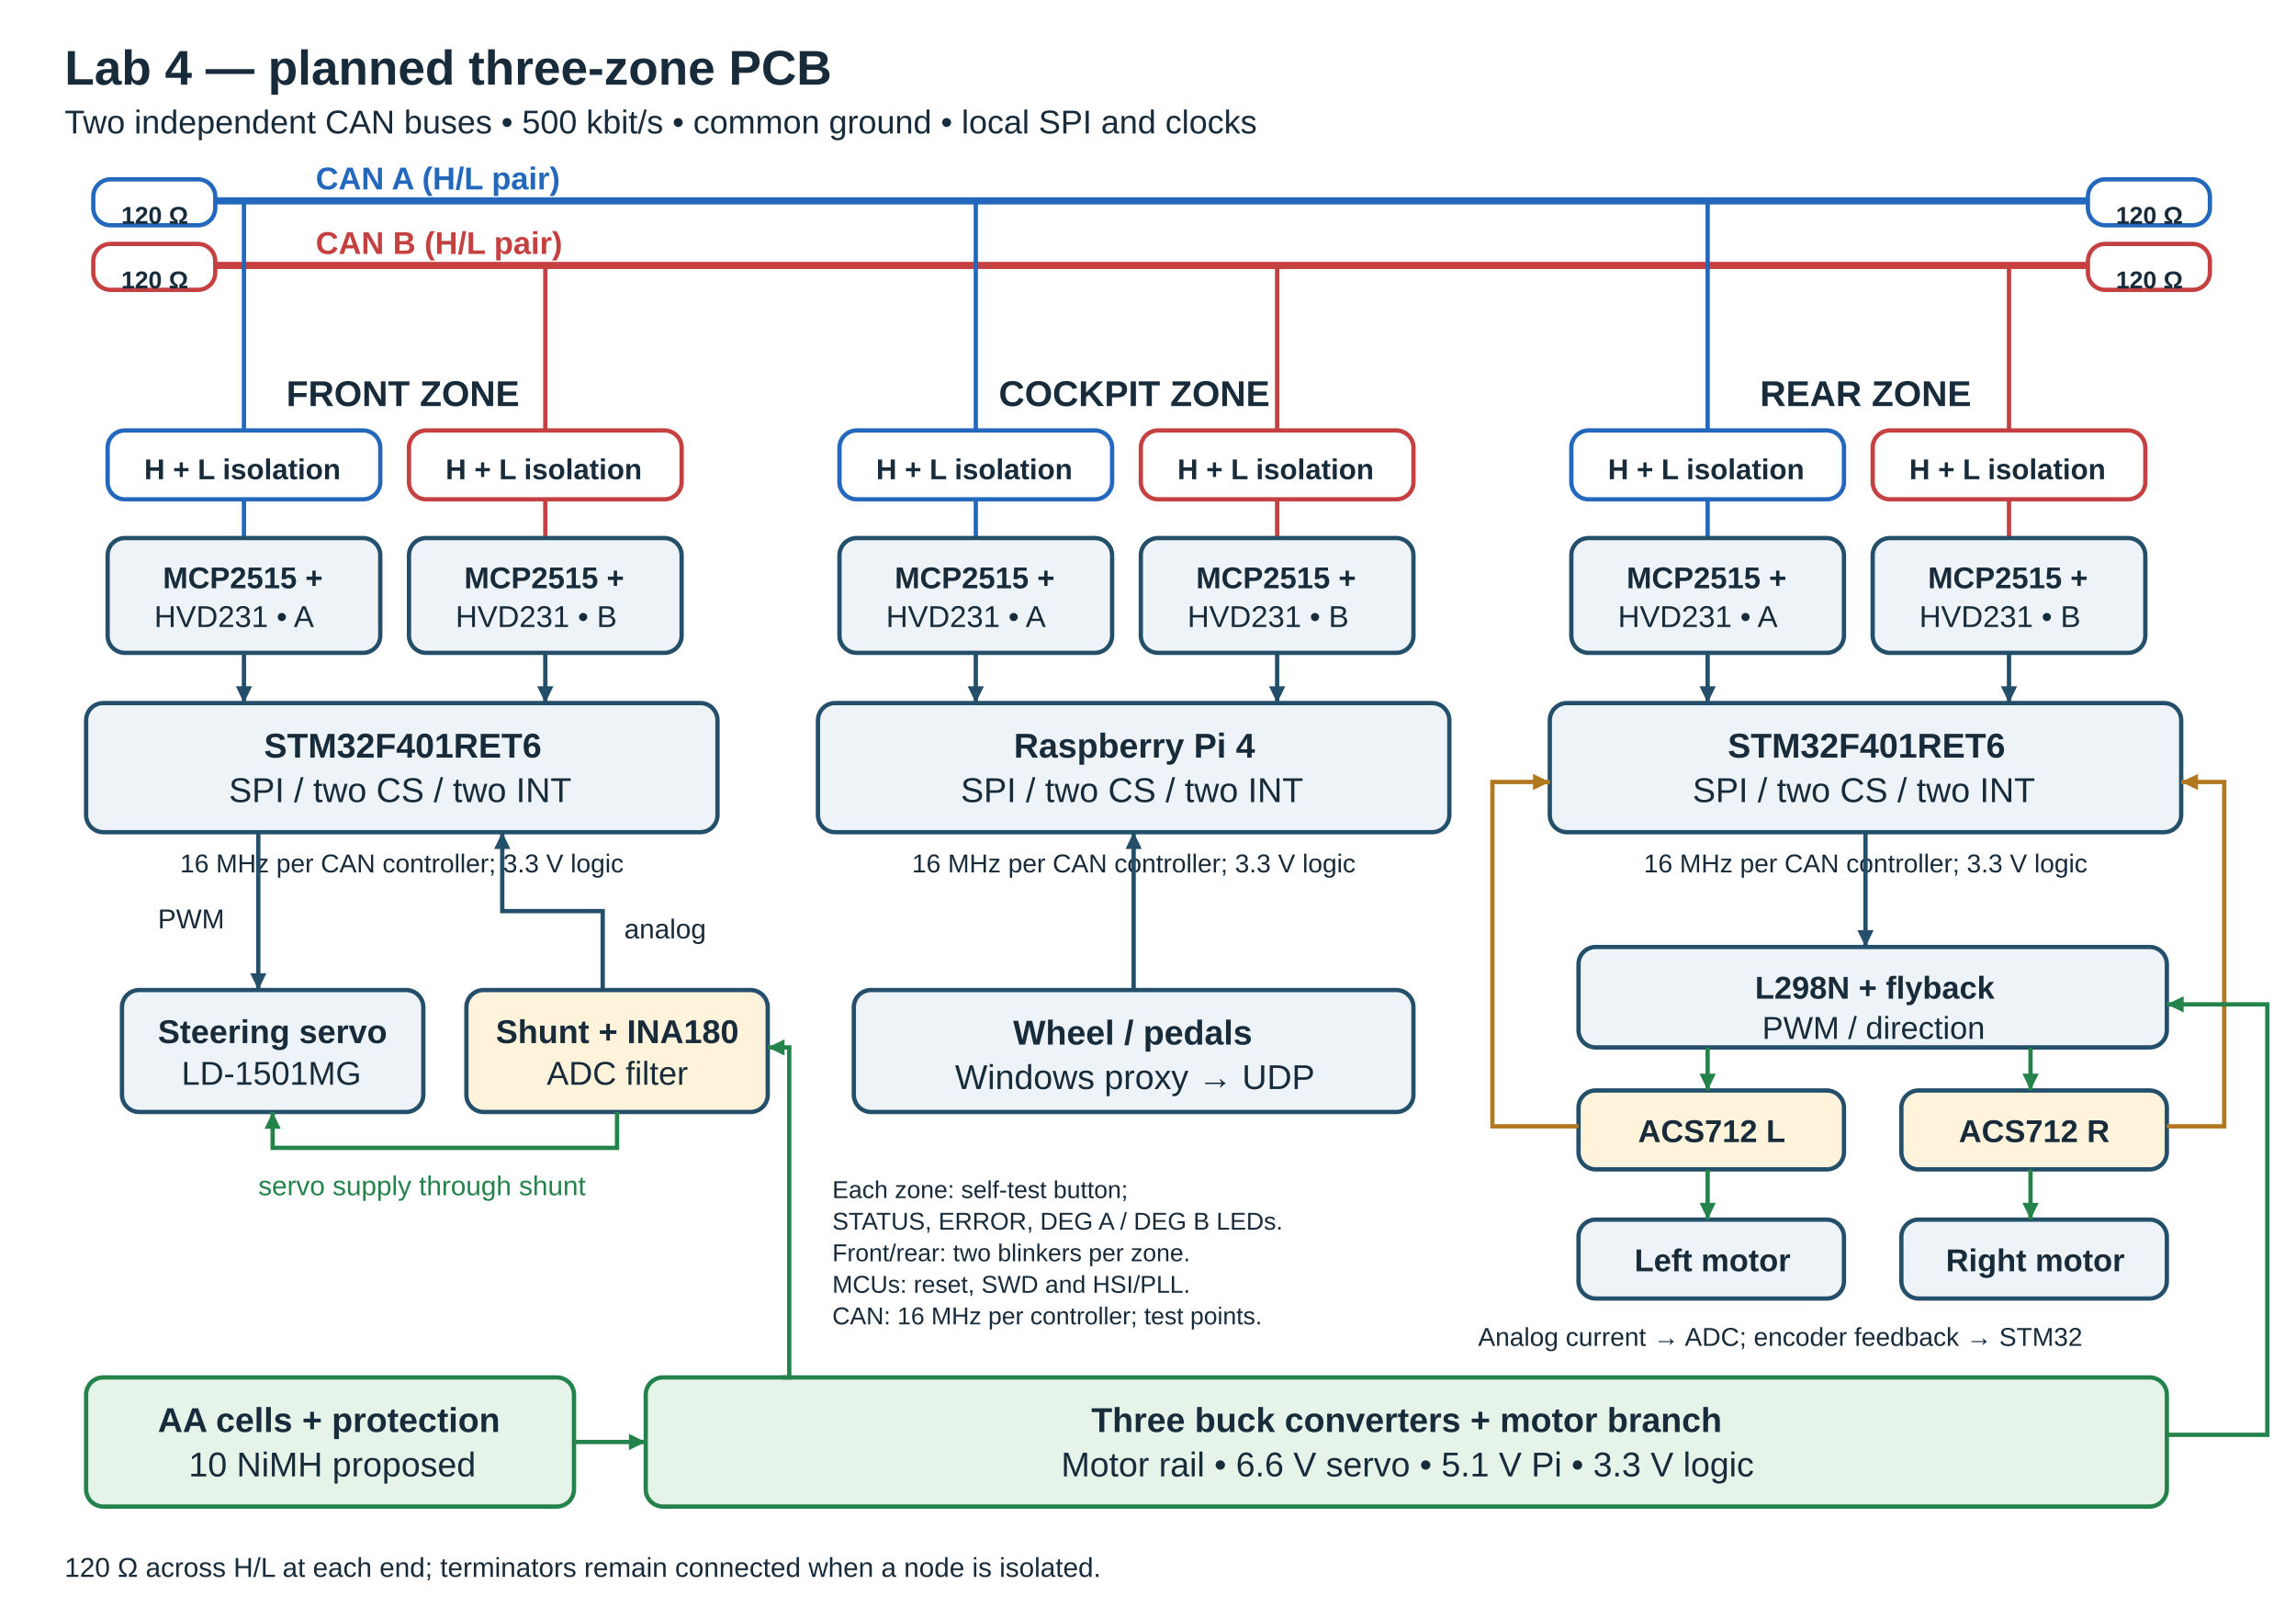
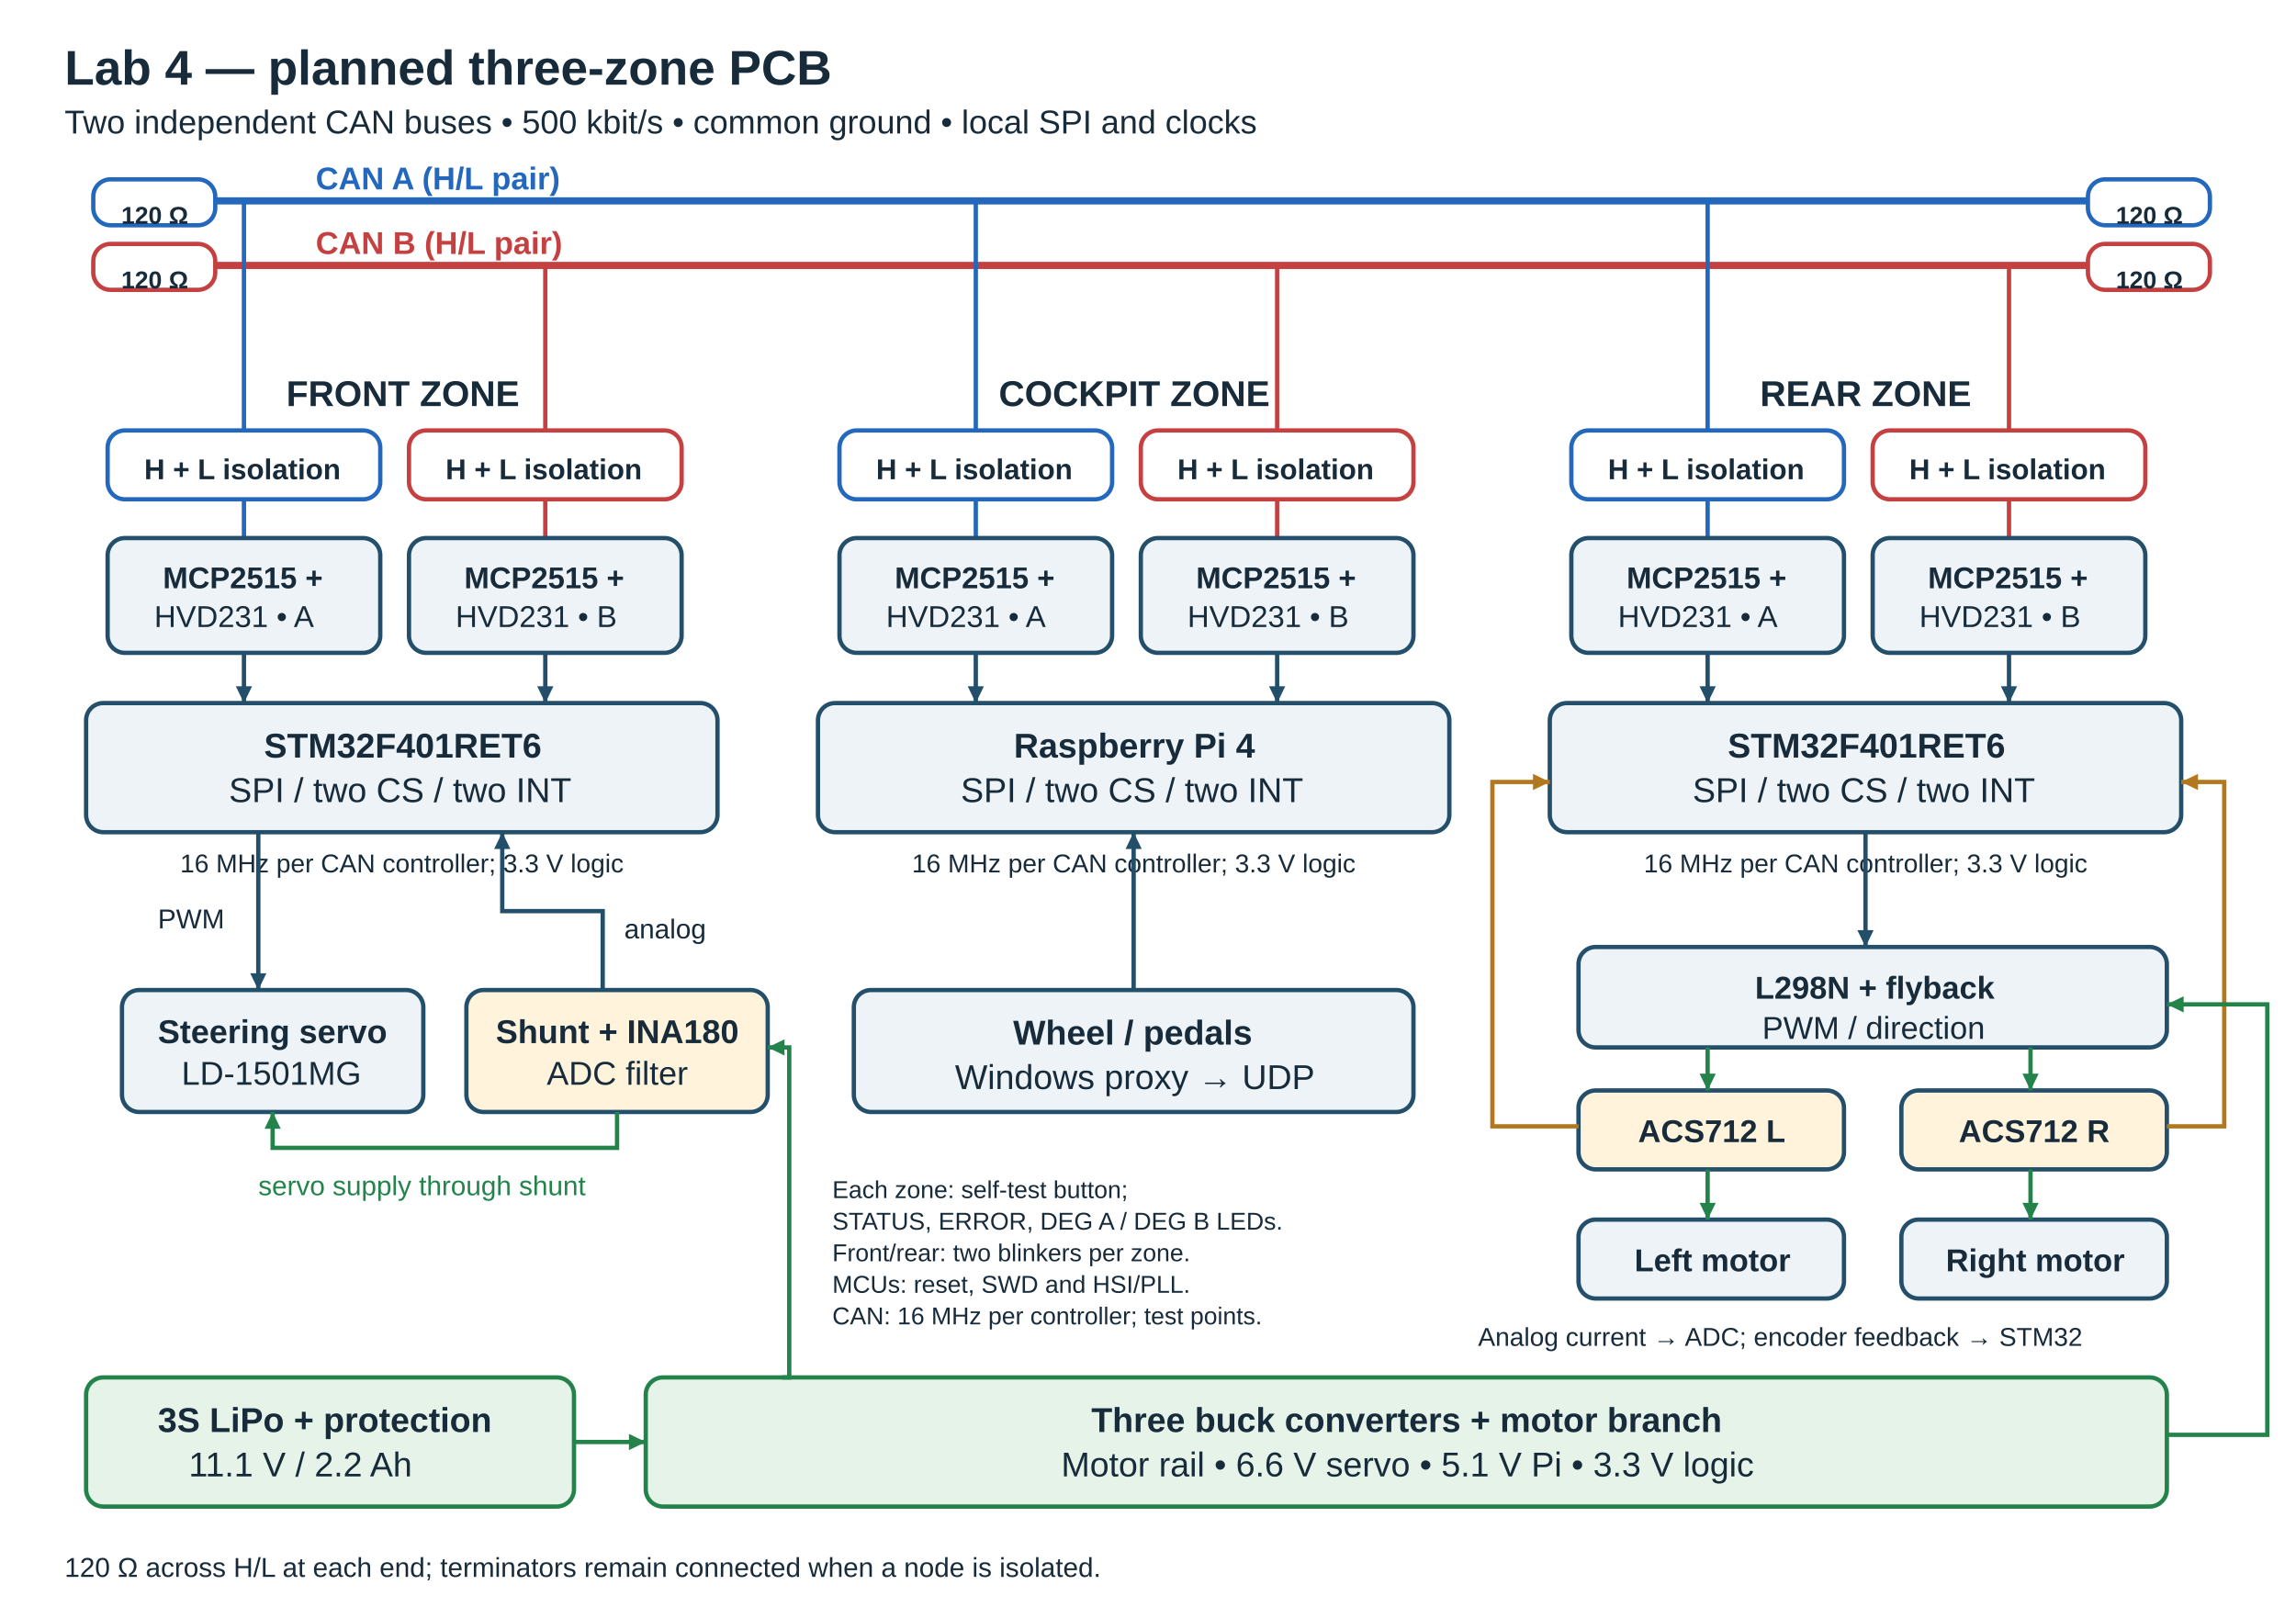
<svg xmlns="http://www.w3.org/2000/svg" width="1600" height="1120" viewBox="0 0 1600 1120">
  <rect width="100%" height="100%" fill="white" />
  <text x="45" y="59" font-family="Arial" font-size="34" fill="#172b3a" font-weight="bold">Lab 4 — planned three-zone PCB</text>
  <text x="45" y="93" font-family="Arial" font-size="23" fill="#172b3a" font-weight="normal">Two independent CAN buses • 500 kbit/s • common ground • local SPI and clocks</text>
  <polyline points="85,140 1515,140" fill="none" stroke="#2468bd" stroke-width="5" />
  <text x="220" y="132" font-family="Arial" font-size="22" fill="#2468bd" font-weight="bold">CAN A (H/L pair)</text>
  <rect x="65" y="125" width="85" height="32" rx="12" fill="#ffffff" stroke="#2468bd" stroke-width="3" />
  <text x="84.5" y="156" font-family="Arial" font-size="17" fill="#172b3a" font-weight="bold">120 Ω</text>
  <rect x="1455" y="125" width="85" height="32" rx="12" fill="#ffffff" stroke="#2468bd" stroke-width="3" />
  <text x="1474.5" y="156" font-family="Arial" font-size="17" fill="#172b3a" font-weight="bold">120 Ω</text>
  <polyline points="85,185 1515,185" fill="none" stroke="#c54141" stroke-width="5" />
  <text x="220" y="177" font-family="Arial" font-size="22" fill="#c54141" font-weight="bold">CAN B (H/L pair)</text>
  <rect x="65" y="170" width="85" height="32" rx="12" fill="#ffffff" stroke="#c54141" stroke-width="3" />
  <text x="84.5" y="201" font-family="Arial" font-size="17" fill="#172b3a" font-weight="bold">120 Ω</text>
  <rect x="1455" y="170" width="85" height="32" rx="12" fill="#ffffff" stroke="#c54141" stroke-width="3" />
  <text x="1474.5" y="201" font-family="Arial" font-size="17" fill="#172b3a" font-weight="bold">120 Ω</text>
  <text x="45" y="1099" font-family="Arial" font-size="19" fill="#172b3a" font-weight="normal">120 Ω across H/L at each end; terminators remain connected when a node is isolated.</text>
  <text x="199.5" y="283" font-family="Arial" font-size="25" fill="#172b3a" font-weight="bold">FRONT ZONE</text>
  <polyline points="170,140 170,300" fill="none" stroke="#2468bd" stroke-width="3" />
  <rect x="75" y="300" width="190" height="48" rx="12" fill="#ffffff" stroke="#2468bd" stroke-width="3" />
  <text x="100.5" y="334" font-family="Arial" font-size="20" fill="#172b3a" font-weight="bold">H + L isolation</text>
  <polyline points="170,348 170,375" fill="none" stroke="#2468bd" stroke-width="3" />
  <rect x="75" y="375" width="190" height="80" rx="12" fill="#edf3f7" stroke="#244f6b" stroke-width="3" />
  <text x="113.5" y="410" font-family="Arial" font-size="21" fill="#172b3a" font-weight="bold">MCP2515 +</text>
  <text x="107.508" y="437" font-family="Arial" font-size="21" fill="#172b3a" font-weight="normal">HVD231  •  A</text>
  <polyline points="170,455 170,490" fill="none" stroke="#244f6b" stroke-width="3" />
  <polygon points="170,490 164.345,478.294 175.655,478.294" fill="#244f6b" />
  <polyline points="380,185 380,300" fill="none" stroke="#c54141" stroke-width="3" />
  <rect x="285" y="300" width="190" height="48" rx="12" fill="#ffffff" stroke="#c54141" stroke-width="3" />
  <text x="310.5" y="334" font-family="Arial" font-size="20" fill="#172b3a" font-weight="bold">H + L isolation</text>
  <polyline points="380,348 380,375" fill="none" stroke="#c54141" stroke-width="3" />
  <rect x="285" y="375" width="190" height="80" rx="12" fill="#edf3f7" stroke="#244f6b" stroke-width="3" />
  <text x="323.5" y="410" font-family="Arial" font-size="21" fill="#172b3a" font-weight="bold">MCP2515 +</text>
  <text x="317.5" y="437" font-family="Arial" font-size="21" fill="#172b3a" font-weight="normal">HVD231  •  B</text>
  <polyline points="380,455 380,490" fill="none" stroke="#244f6b" stroke-width="3" />
  <polygon points="380,490 374.345,478.294 385.655,478.294" fill="#244f6b" />
  <rect x="60" y="490" width="440" height="90" rx="12" fill="#edf3f7" stroke="#244f6b" stroke-width="3" />
  <text x="184.0" y="528" font-family="Arial" font-size="24" fill="#172b3a" font-weight="bold">STM32F401RET6</text>
  <text x="159.5" y="559" font-family="Arial" font-size="24" fill="#172b3a" font-weight="normal">SPI / two CS / two INT</text>
  <text x="125.5" y="608" font-family="Arial" font-size="18" fill="#172b3a" font-weight="normal">16 MHz per CAN controller; 3.3 V logic</text>
  <text x="696.0" y="283" font-family="Arial" font-size="25" fill="#172b3a" font-weight="bold">COCKPIT ZONE</text>
  <polyline points="680,140 680,300" fill="none" stroke="#2468bd" stroke-width="3" />
  <rect x="585" y="300" width="190" height="48" rx="12" fill="#ffffff" stroke="#2468bd" stroke-width="3" />
  <text x="610.5" y="334" font-family="Arial" font-size="20" fill="#172b3a" font-weight="bold">H + L isolation</text>
  <polyline points="680,348 680,375" fill="none" stroke="#2468bd" stroke-width="3" />
  <rect x="585" y="375" width="190" height="80" rx="12" fill="#edf3f7" stroke="#244f6b" stroke-width="3" />
  <text x="623.5" y="410" font-family="Arial" font-size="21" fill="#172b3a" font-weight="bold">MCP2515 +</text>
  <text x="617.508" y="437" font-family="Arial" font-size="21" fill="#172b3a" font-weight="normal">HVD231  •  A</text>
  <polyline points="680,455 680,490" fill="none" stroke="#244f6b" stroke-width="3" />
  <polygon points="680,490 674.345,478.294 685.655,478.294" fill="#244f6b" />
  <polyline points="890,185 890,300" fill="none" stroke="#c54141" stroke-width="3" />
  <rect x="795" y="300" width="190" height="48" rx="12" fill="#ffffff" stroke="#c54141" stroke-width="3" />
  <text x="820.5" y="334" font-family="Arial" font-size="20" fill="#172b3a" font-weight="bold">H + L isolation</text>
  <polyline points="890,348 890,375" fill="none" stroke="#c54141" stroke-width="3" />
  <rect x="795" y="375" width="190" height="80" rx="12" fill="#edf3f7" stroke="#244f6b" stroke-width="3" />
  <text x="833.5" y="410" font-family="Arial" font-size="21" fill="#172b3a" font-weight="bold">MCP2515 +</text>
  <text x="827.5" y="437" font-family="Arial" font-size="21" fill="#172b3a" font-weight="normal">HVD231  •  B</text>
  <polyline points="890,455 890,490" fill="none" stroke="#244f6b" stroke-width="3" />
  <polygon points="890,490 884.345,478.294 895.655,478.294" fill="#244f6b" />
  <rect x="570" y="490" width="440" height="90" rx="12" fill="#edf3f7" stroke="#244f6b" stroke-width="3" />
  <text x="706.5" y="528" font-family="Arial" font-size="24" fill="#172b3a" font-weight="bold">Raspberry Pi 4</text>
  <text x="669.5" y="559" font-family="Arial" font-size="24" fill="#172b3a" font-weight="normal">SPI / two CS / two INT</text>
  <text x="635.5" y="608" font-family="Arial" font-size="18" fill="#172b3a" font-weight="normal">16 MHz per CAN controller; 3.3 V logic</text>
  <text x="1226.5" y="283" font-family="Arial" font-size="25" fill="#172b3a" font-weight="bold">REAR ZONE</text>
  <polyline points="1190,140 1190,300" fill="none" stroke="#2468bd" stroke-width="3" />
  <rect x="1095" y="300" width="190" height="48" rx="12" fill="#ffffff" stroke="#2468bd" stroke-width="3" />
  <text x="1120.5" y="334" font-family="Arial" font-size="20" fill="#172b3a" font-weight="bold">H + L isolation</text>
  <polyline points="1190,348 1190,375" fill="none" stroke="#2468bd" stroke-width="3" />
  <rect x="1095" y="375" width="190" height="80" rx="12" fill="#edf3f7" stroke="#244f6b" stroke-width="3" />
  <text x="1133.5" y="410" font-family="Arial" font-size="21" fill="#172b3a" font-weight="bold">MCP2515 +</text>
  <text x="1127.508" y="437" font-family="Arial" font-size="21" fill="#172b3a" font-weight="normal">HVD231  •  A</text>
  <polyline points="1190,455 1190,490" fill="none" stroke="#244f6b" stroke-width="3" />
  <polygon points="1190,490 1184.345,478.294 1195.655,478.294" fill="#244f6b" />
  <polyline points="1400,185 1400,300" fill="none" stroke="#c54141" stroke-width="3" />
  <rect x="1305" y="300" width="190" height="48" rx="12" fill="#ffffff" stroke="#c54141" stroke-width="3" />
  <text x="1330.5" y="334" font-family="Arial" font-size="20" fill="#172b3a" font-weight="bold">H + L isolation</text>
  <polyline points="1400,348 1400,375" fill="none" stroke="#c54141" stroke-width="3" />
  <rect x="1305" y="375" width="190" height="80" rx="12" fill="#edf3f7" stroke="#244f6b" stroke-width="3" />
  <text x="1343.5" y="410" font-family="Arial" font-size="21" fill="#172b3a" font-weight="bold">MCP2515 +</text>
  <text x="1337.5" y="437" font-family="Arial" font-size="21" fill="#172b3a" font-weight="normal">HVD231  •  B</text>
  <polyline points="1400,455 1400,490" fill="none" stroke="#244f6b" stroke-width="3" />
  <polygon points="1400,490 1394.345,478.294 1405.655,478.294" fill="#244f6b" />
  <rect x="1080" y="490" width="440" height="90" rx="12" fill="#edf3f7" stroke="#244f6b" stroke-width="3" />
  <text x="1204.0" y="528" font-family="Arial" font-size="24" fill="#172b3a" font-weight="bold">STM32F401RET6</text>
  <text x="1179.5" y="559" font-family="Arial" font-size="24" fill="#172b3a" font-weight="normal">SPI / two CS / two INT</text>
  <text x="1145.5" y="608" font-family="Arial" font-size="18" fill="#172b3a" font-weight="normal">16 MHz per CAN controller; 3.3 V logic</text>
  <rect x="85" y="690" width="210" height="85" rx="12" fill="#edf3f7" stroke="#244f6b" stroke-width="3" />
  <text x="110.0" y="727" font-family="Arial" font-size="23" fill="#172b3a" font-weight="bold">Steering servo</text>
  <text x="126.5" y="756" font-family="Arial" font-size="23" fill="#172b3a" font-weight="normal">LD-1501MG</text>
  <rect x="325" y="690" width="210" height="85" rx="12" fill="#fff3db" stroke="#244f6b" stroke-width="3" />
  <text x="345.5" y="727" font-family="Arial" font-size="23" fill="#172b3a" font-weight="bold">Shunt + INA180</text>
  <text x="381.0" y="756" font-family="Arial" font-size="23" fill="#172b3a" font-weight="normal">ADC filter</text>
  <polyline points="420,690 420,635 350,635 350,580" fill="none" stroke="#244f6b" stroke-width="3" />
  <polygon points="350,580 355.655,591.706 344.345,591.706" fill="#244f6b" />
  <text x="435" y="654" font-family="Arial" font-size="19" fill="#172b3a" font-weight="normal">analog</text>
  <polyline points="180,580 180,690" fill="none" stroke="#244f6b" stroke-width="3" />
  <polygon points="180,690 174.345,678.294 185.655,678.294" fill="#244f6b" />
  <text x="110" y="647" font-family="Arial" font-size="19" fill="#172b3a" font-weight="normal">PWM</text>
  <polyline points="430,775 430,800 190,800 190,775" fill="none" stroke="#24834b" stroke-width="3" />
  <polygon points="190,775 195.655,786.706 184.345,786.706" fill="#24834b" />
  <text x="180" y="833" font-family="Arial" font-size="19" fill="#24834b" font-weight="normal">servo supply through shunt</text>
  <rect x="595" y="690" width="390" height="85" rx="12" fill="#edf3f7" stroke="#244f6b" stroke-width="3" />
  <text x="706.0" y="728" font-family="Arial" font-size="24" fill="#172b3a" font-weight="bold">Wheel / pedals</text>
  <text x="665.5" y="759" font-family="Arial" font-size="24" fill="#172b3a" font-weight="normal">Windows proxy → UDP</text>
  <polyline points="790,690 790,580" fill="none" stroke="#244f6b" stroke-width="3" />
  <polygon points="790,580 795.655,591.706 784.345,591.706" fill="#244f6b" />
  <rect x="1100" y="660" width="410" height="70" rx="12" fill="#edf3f7" stroke="#244f6b" stroke-width="3" />
  <text x="1223.0" y="696" font-family="Arial" font-size="22" fill="#172b3a" font-weight="bold">L298N + flyback</text>
  <text x="1228.0" y="724" font-family="Arial" font-size="22" fill="#172b3a" font-weight="normal">PWM / direction</text>
  <polyline points="1300,580 1300,660" fill="none" stroke="#244f6b" stroke-width="3" />
  <polygon points="1300,660 1294.345,648.294 1305.655,648.294" fill="#244f6b" />
  <rect x="1100" y="760" width="185" height="55" rx="12" fill="#fff3db" stroke="#244f6b" stroke-width="3" />
  <text x="1141.5" y="796" font-family="Arial" font-size="22" fill="#172b3a" font-weight="bold">ACS712 L</text>
  <rect x="1325" y="760" width="185" height="55" rx="12" fill="#fff3db" stroke="#244f6b" stroke-width="3" />
  <text x="1365.0" y="796" font-family="Arial" font-size="22" fill="#172b3a" font-weight="bold">ACS712 R</text>
  <polyline points="1190,730 1190,760" fill="none" stroke="#24834b" stroke-width="3" />
  <polygon points="1190,760 1184.345,748.294 1195.655,748.294" fill="#24834b" />
  <polyline points="1415,730 1415,760" fill="none" stroke="#24834b" stroke-width="3" />
  <polygon points="1415,760 1409.345,748.294 1420.655,748.294" fill="#24834b" />
  <rect x="1100" y="850" width="185" height="55" rx="12" fill="#edf3f7" stroke="#244f6b" stroke-width="3" />
  <text x="1139.0" y="886" font-family="Arial" font-size="22" fill="#172b3a" font-weight="bold">Left motor</text>
  <rect x="1325" y="850" width="185" height="55" rx="12" fill="#edf3f7" stroke="#244f6b" stroke-width="3" />
  <text x="1356.0" y="886" font-family="Arial" font-size="22" fill="#172b3a" font-weight="bold">Right motor</text>
  <polyline points="1190,815 1190,850" fill="none" stroke="#24834b" stroke-width="3" />
  <polygon points="1190,850 1184.345,838.294 1195.655,838.294" fill="#24834b" />
  <polyline points="1415,815 1415,850" fill="none" stroke="#24834b" stroke-width="3" />
  <polygon points="1415,850 1409.345,838.294 1420.655,838.294" fill="#24834b" />
  <polyline points="1100,785 1040,785 1040,545 1080,545" fill="none" stroke="#b1781f" stroke-width="3" />
  <polygon points="1080,545 1068.294,550.655 1068.294,539.345" fill="#b1781f" />
  <polyline points="1510,785 1550,785 1550,545 1520,545" fill="none" stroke="#b1781f" stroke-width="3" />
  <polygon points="1520,545 1531.706,539.345 1531.706,550.655" fill="#b1781f" />
  <text x="1030" y="938" font-family="Arial" font-size="18" fill="#172b3a" font-weight="normal">Analog current → ADC; encoder feedback → STM32</text>
  <rect x="60" y="960" width="340" height="90" rx="12" fill="#e6f3e9" stroke="#24834b" stroke-width="3" />
-   <text x="110.008" y="998" font-family="Arial" font-size="24" fill="#172b3a" font-weight="bold">AA cells + protection</text>
-   <text x="131.5" y="1029" font-family="Arial" font-size="24" fill="#172b3a" font-weight="normal">10 NiMH proposed</text>
+   <text x="110.008" y="998" font-family="Arial" font-size="24" fill="#172b3a" font-weight="bold">3S LiPo + protection</text>
+   <text x="131.5" y="1029" font-family="Arial" font-size="24" fill="#172b3a" font-weight="normal">11.1 V / 2.2 Ah</text>
  <rect x="450" y="960" width="1060" height="90" rx="12" fill="#e6f3e9" stroke="#24834b" stroke-width="3" />
  <text x="760.5" y="998" font-family="Arial" font-size="24" fill="#172b3a" font-weight="bold">Three buck converters + motor branch</text>
  <text x="739.5" y="1029" font-family="Arial" font-size="24" fill="#172b3a" font-weight="normal">Motor rail • 6.6 V servo • 5.1 V Pi • 3.3 V logic</text>
  <polyline points="400,1005 450,1005" fill="none" stroke="#24834b" stroke-width="3" />
  <polygon points="450,1005 438.294,1010.655 438.294,999.345" fill="#24834b" />
  <polyline points="545,960 550,960 550,730 535,730" fill="none" stroke="#24834b" stroke-width="3" />
  <polygon points="535,730 546.706,724.345 546.706,735.655" fill="#24834b" />
  <polyline points="1510,1000 1580,1000 1580,700 1510,700" fill="none" stroke="#24834b" stroke-width="3" />
  <polygon points="1510,700 1521.706,694.345 1521.706,705.655" fill="#24834b" />
  <text x="580" y="835" font-family="Arial" font-size="17" fill="#172b3a">Each zone: self-test button;</text>
  <text x="580" y="857" font-family="Arial" font-size="17" fill="#172b3a">STATUS, ERROR, DEG A / DEG B LEDs.</text>
  <text x="580" y="879" font-family="Arial" font-size="17" fill="#172b3a">Front/rear: two blinkers per zone.</text>
  <text x="580" y="901" font-family="Arial" font-size="17" fill="#172b3a">MCUs: reset, SWD and HSI/PLL.</text>
  <text x="580" y="923" font-family="Arial" font-size="17" fill="#172b3a">CAN: 16 MHz per controller; test points.</text>
</svg>
